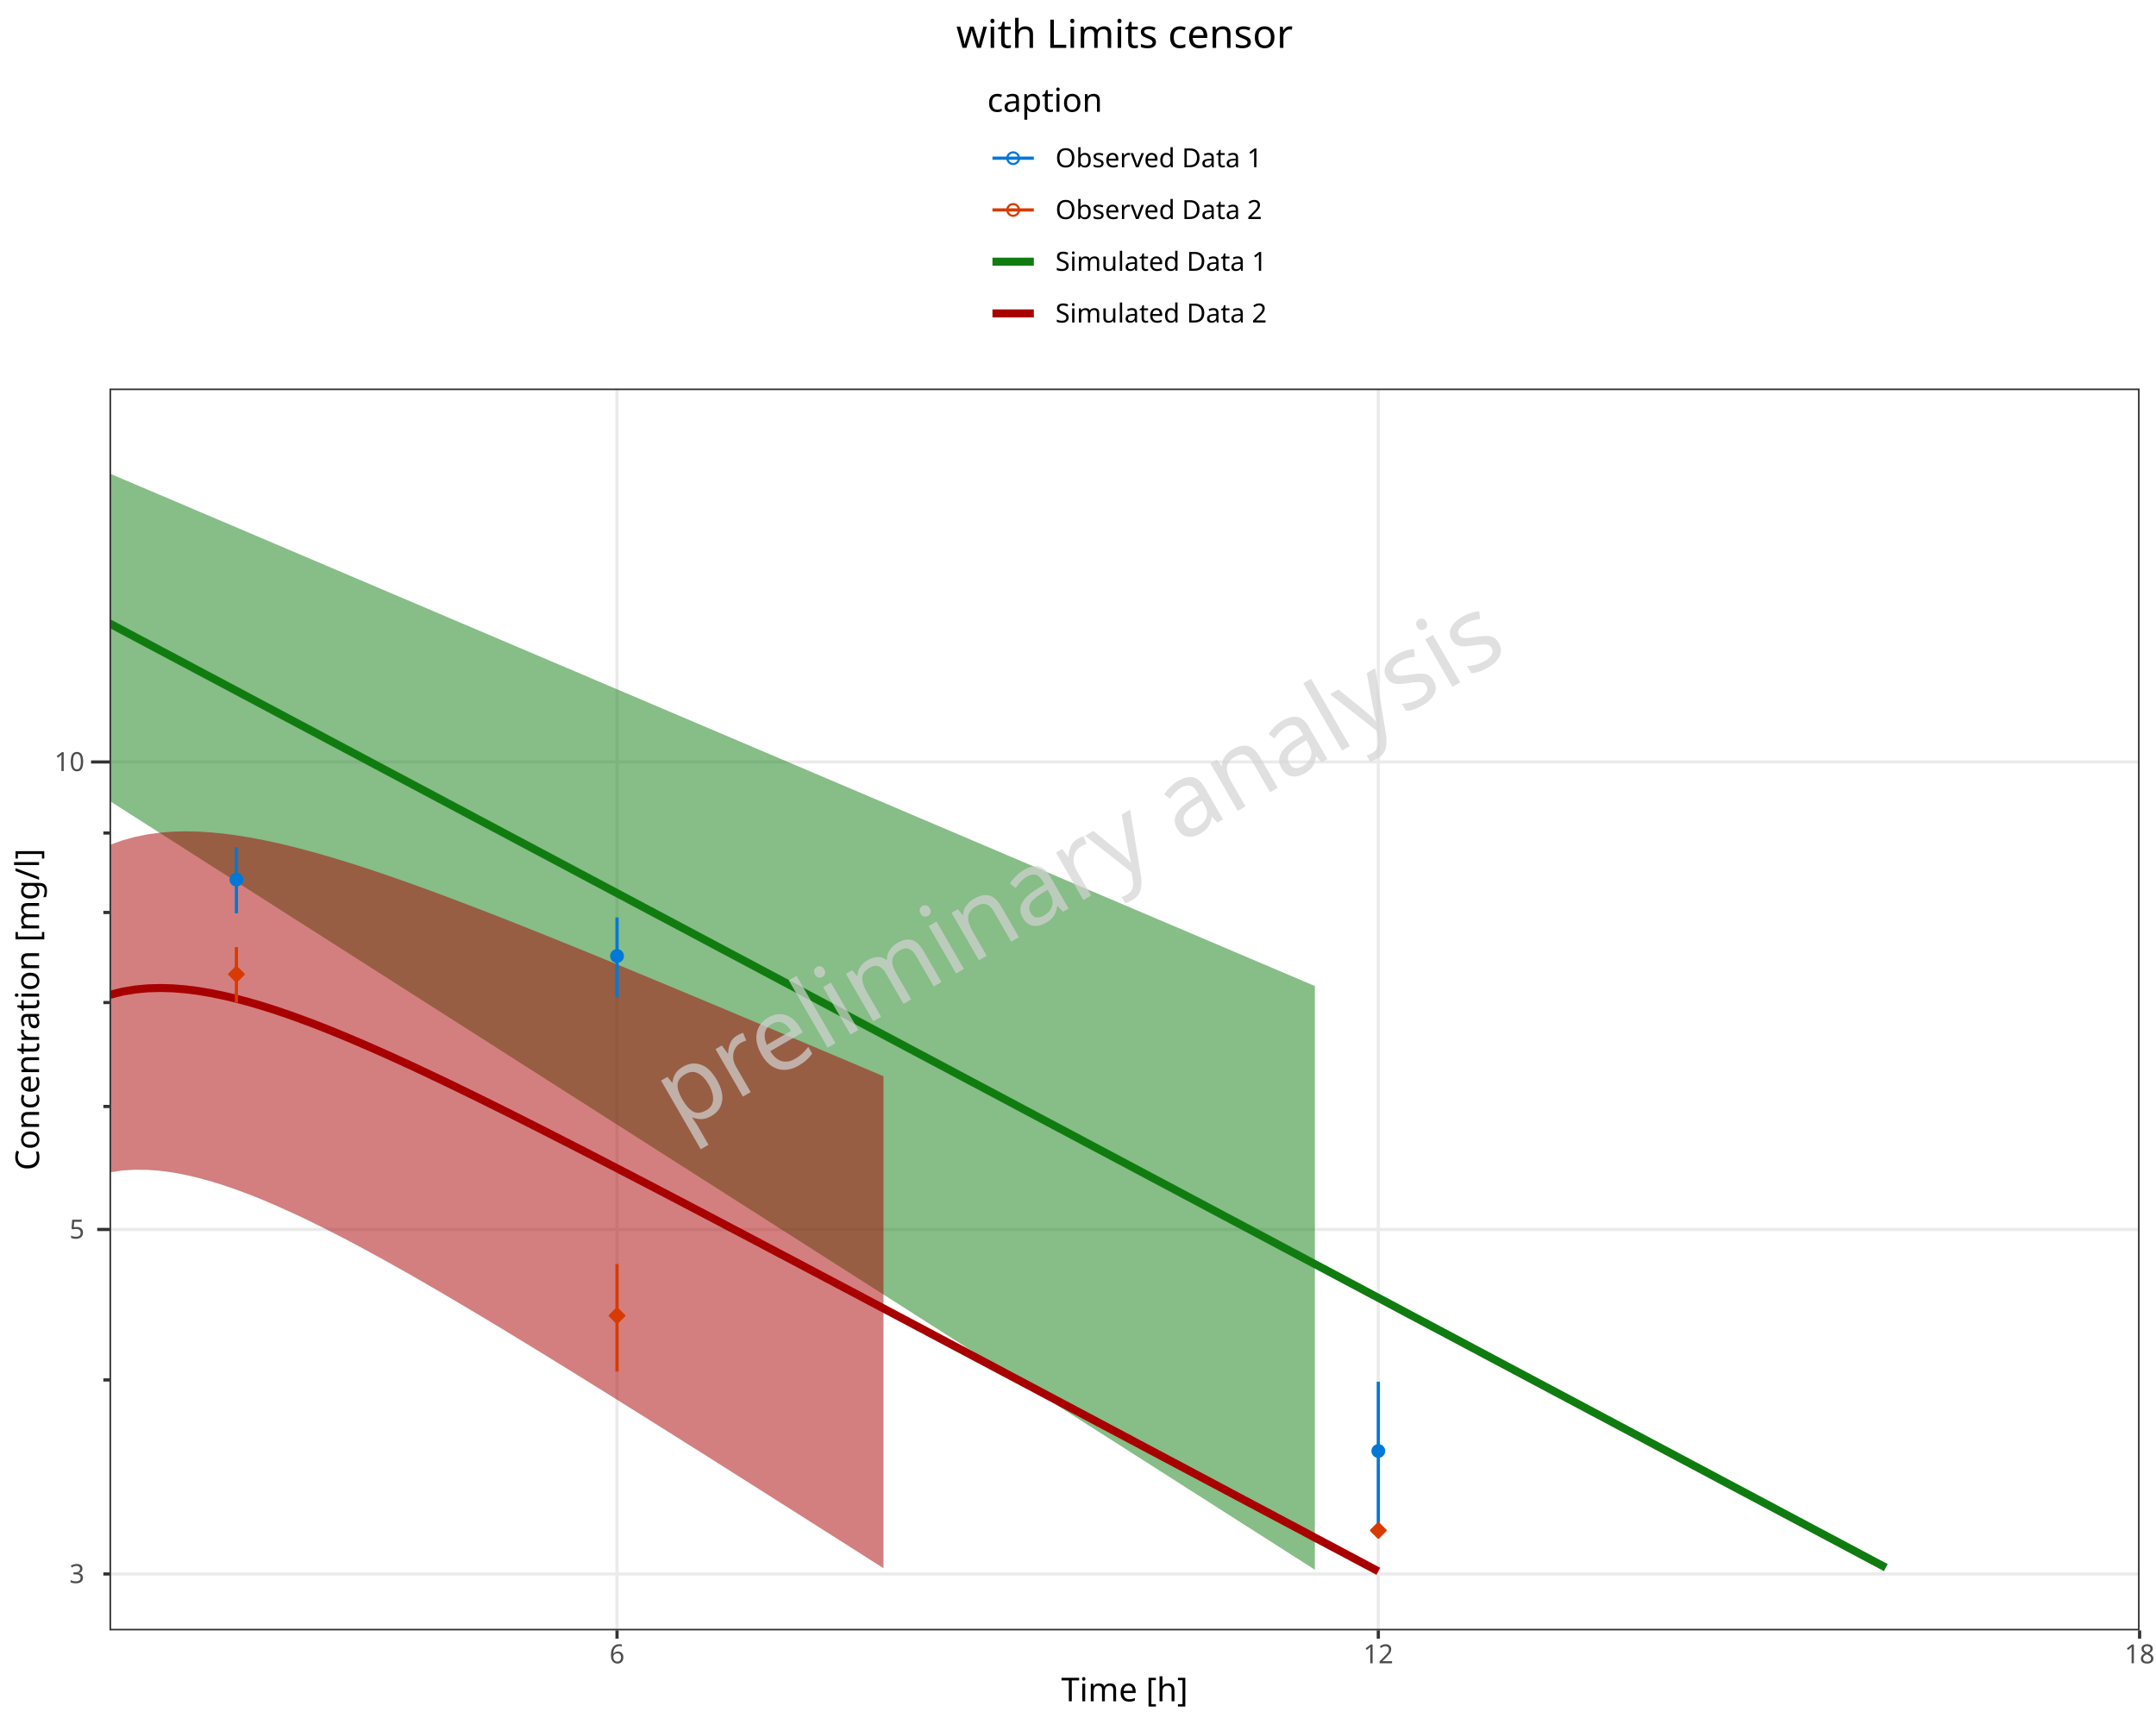
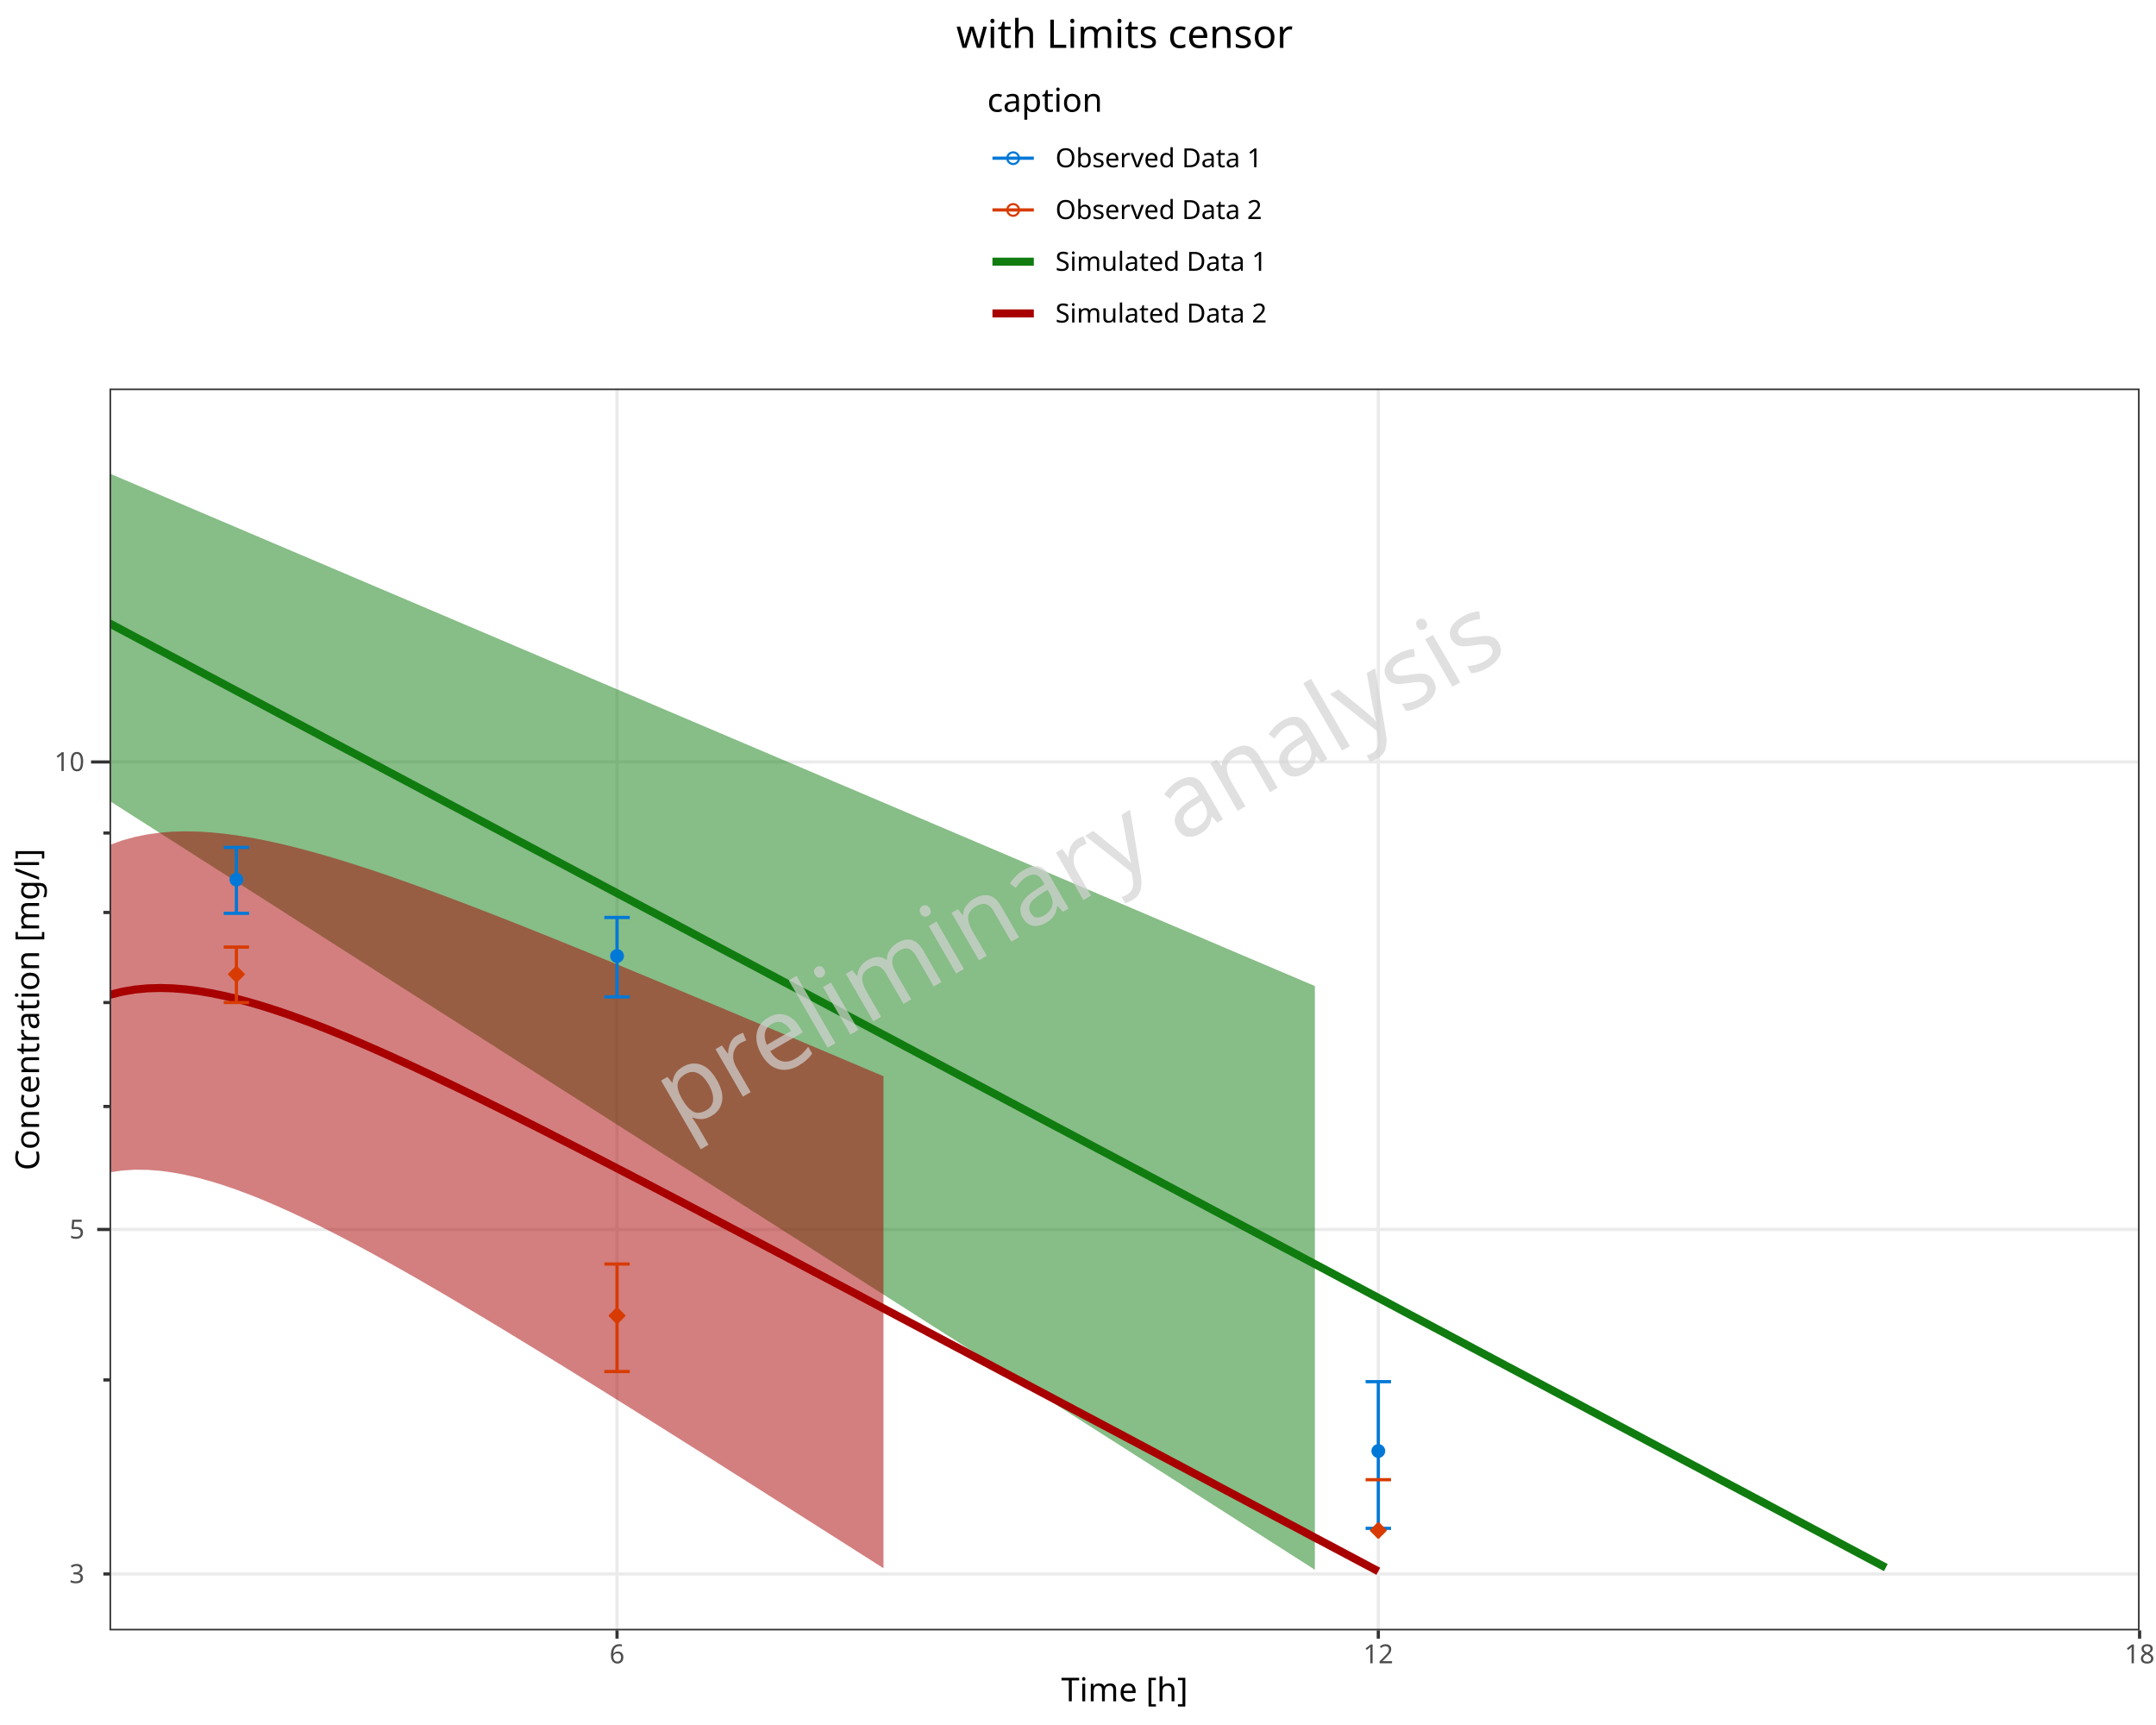
<svg xmlns="http://www.w3.org/2000/svg" class="svglite" data-engine-version="2.0" width="720.00pt" height="576.00pt" viewBox="0 0 720.00 576.00">
  <defs>
    <style type="text/css">
    .svglite line, .svglite polyline, .svglite polygon, .svglite path, .svglite rect, .svglite circle {
      fill: none;
      stroke: #000000;
      stroke-linecap: round;
      stroke-linejoin: round;
      stroke-miterlimit: 10.00;
    }
  </style>
  </defs>
  <rect width="100%" height="100%" style="stroke: none; fill: #FFFFFF;" />
  <defs>
    <clipPath id="cpMC4wMHw3MjAuMDB8MC4wMHw1NzYuMDA=">
      <rect x="0.00" y="0.00" width="720.00" height="576.00" />
    </clipPath>
  </defs>
  <g clip-path="url(#cpMC4wMHw3MjAuMDB8MC4wMHw1NzYuMDA=)">
    <rect x="0" y="0.00" width="720.00" height="576.00" style="stroke-width: 1.07; stroke: #FFFFFF; fill: #FFFFFF;" />
  </g>
  <defs>
    <clipPath id="cpMzYuNTd8NzE0LjUyfDEyOS43NHw1NDQuNDI=">
      <rect x="36.57" y="129.74" width="677.95" height="414.68" />
    </clipPath>
  </defs>
  <g clip-path="url(#cpMzYuNTd8NzE0LjUyfDEyOS43NHw1NDQuNDI=)">
    <rect x="36.57" y="129.74" width="677.95" height="414.68" style="stroke-width: 1.07; stroke: none; fill: #FFFFFF;" />
    <polyline points="36.57,525.57 714.52,525.57 " style="stroke-width: 1.07; stroke: #EBEBEB; stroke-linecap: butt;" />
    <polyline points="36.57,410.53 714.52,410.53 " style="stroke-width: 1.07; stroke: #EBEBEB; stroke-linecap: butt;" />
    <polyline points="36.57,254.43 714.52,254.43 " style="stroke-width: 1.07; stroke: #EBEBEB; stroke-linecap: butt;" />
    <polyline points="206.06,544.42 206.06,129.74 " style="stroke-width: 1.07; stroke: #EBEBEB; stroke-linecap: butt;" />
    <polyline points="460.29,544.42 460.29,129.74 " style="stroke-width: 1.07; stroke: #EBEBEB; stroke-linecap: butt;" />
    <polyline points="714.52,544.42 714.52,129.74 " style="stroke-width: 1.07; stroke: #EBEBEB; stroke-linecap: butt;" />
    <polygon points="15.39,149.09 19.62,150.89 23.86,152.69 28.10,154.49 32.34,156.29 36.57,158.09 40.81,159.90 45.05,161.70 49.29,163.50 53.52,165.30 57.76,167.10 62.00,168.90 66.23,170.71 70.47,172.51 74.71,174.31 78.95,176.11 83.18,177.91 87.42,179.71 91.66,181.52 95.89,183.32 100.13,185.12 104.37,186.92 108.61,188.72 112.84,190.52 117.08,192.33 121.32,194.13 125.55,195.93 129.79,197.73 134.03,199.53 138.27,201.33 142.50,203.13 146.74,204.94 150.98,206.74 155.21,208.54 159.45,210.34 163.69,212.14 167.93,213.94 172.16,215.75 176.40,217.55 180.64,219.35 184.87,221.15 189.11,222.95 193.35,224.75 197.59,226.56 201.82,228.36 206.06,230.16 210.30,231.96 214.53,233.76 218.77,235.56 223.01,237.37 227.25,239.17 231.48,240.97 235.72,242.77 239.96,244.57 244.19,246.37 248.43,248.18 252.67,249.98 256.91,251.78 261.14,253.58 265.38,255.38 269.62,257.18 273.85,258.98 278.09,260.79 282.33,262.59 286.57,264.39 290.80,266.19 295.04,267.99 299.28,269.79 303.52,271.60 307.75,273.40 311.99,275.20 316.23,277.00 320.46,278.80 324.70,280.60 328.94,282.41 333.18,284.21 337.41,286.01 341.65,287.81 345.89,289.61 350.12,291.41 354.36,293.22 358.60,295.02 362.84,296.82 367.07,298.62 371.31,300.42 375.55,302.22 379.78,304.02 384.02,305.83 388.26,307.63 392.50,309.43 396.73,311.23 400.97,313.03 405.21,314.83 409.44,316.64 413.68,318.44 417.92,320.24 422.16,322.04 426.39,323.84 430.63,325.64 434.87,327.45 439.10,329.25 439.10,524.15 434.87,521.45 430.63,518.75 426.39,516.04 422.16,513.34 417.92,510.64 413.68,507.94 409.44,505.23 405.21,502.53 400.97,499.83 396.73,497.13 392.50,494.42 388.26,491.72 384.02,489.02 379.78,486.32 375.55,483.61 371.31,480.91 367.07,478.21 362.84,475.51 358.60,472.80 354.36,470.10 350.12,467.40 345.89,464.70 341.65,462.00 337.41,459.29 333.18,456.59 328.94,453.89 324.70,451.19 320.46,448.48 316.23,445.78 311.99,443.08 307.75,440.38 303.52,437.67 299.28,434.97 295.04,432.27 290.80,429.57 286.57,426.86 282.33,424.16 278.09,421.46 273.85,418.76 269.62,416.05 265.38,413.35 261.14,410.65 256.91,407.95 252.67,405.24 248.43,402.54 244.19,399.84 239.96,397.14 235.72,394.43 231.48,391.73 227.25,389.03 223.01,386.33 218.77,383.63 214.53,380.92 210.30,378.22 206.06,375.52 201.82,372.82 197.59,370.11 193.35,367.41 189.11,364.71 184.87,362.01 180.64,359.30 176.40,356.60 172.16,353.90 167.93,351.20 163.69,348.49 159.45,345.79 155.21,343.09 150.98,340.39 146.74,337.68 142.50,334.98 138.27,332.28 134.03,329.58 129.79,326.87 125.55,324.17 121.32,321.47 117.08,318.77 112.84,316.07 108.61,313.36 104.37,310.66 100.13,307.96 95.89,305.26 91.66,302.55 87.42,299.85 83.18,297.15 78.95,294.45 74.71,291.74 70.47,289.04 66.23,286.34 62.00,283.64 57.76,280.93 53.52,278.23 49.29,275.53 45.05,272.83 40.81,270.12 36.57,267.42 32.34,264.72 28.10,262.02 23.86,259.31 19.62,256.61 15.39,253.91 " style="stroke-width: 0.00; stroke: none; stroke-linecap: butt; fill: #107C10; fill-opacity: 0.50;" />
    <polyline points="15.39,149.09 19.62,150.89 23.86,152.69 28.10,154.49 32.34,156.29 36.57,158.09 40.81,159.90 45.05,161.70 49.29,163.50 53.52,165.30 57.76,167.10 62.00,168.90 66.23,170.71 70.47,172.51 74.71,174.31 78.95,176.11 83.18,177.91 87.42,179.71 91.66,181.52 95.89,183.32 100.13,185.12 104.37,186.92 108.61,188.72 112.84,190.52 117.08,192.33 121.32,194.13 125.55,195.93 129.79,197.73 134.03,199.53 138.27,201.33 142.50,203.13 146.74,204.94 150.98,206.74 155.21,208.54 159.45,210.34 163.69,212.14 167.93,213.94 172.16,215.75 176.40,217.55 180.64,219.35 184.87,221.15 189.11,222.95 193.35,224.75 197.59,226.56 201.82,228.36 206.06,230.16 210.30,231.96 214.53,233.76 218.77,235.56 223.01,237.37 227.25,239.17 231.48,240.97 235.72,242.77 239.96,244.57 244.19,246.37 248.43,248.18 252.67,249.98 256.91,251.78 261.14,253.58 265.38,255.38 269.62,257.18 273.85,258.98 278.09,260.79 282.33,262.59 286.57,264.39 290.80,266.19 295.04,267.99 299.28,269.79 303.52,271.60 307.75,273.40 311.99,275.20 316.23,277.00 320.46,278.80 324.70,280.60 328.94,282.41 333.18,284.21 337.41,286.01 341.65,287.81 345.89,289.61 350.12,291.41 354.36,293.22 358.60,295.02 362.84,296.82 367.07,298.62 371.31,300.42 375.55,302.22 379.78,304.02 384.02,305.83 388.26,307.63 392.50,309.43 396.73,311.23 400.97,313.03 405.21,314.83 409.44,316.64 413.68,318.44 417.92,320.24 422.16,322.04 426.39,323.84 430.63,325.64 434.87,327.45 439.10,329.25 " style="stroke-width: 1.07; stroke: none; stroke-linecap: butt;" />
    <polyline points="439.10,524.15 434.87,521.45 430.63,518.75 426.39,516.04 422.16,513.34 417.92,510.64 413.68,507.94 409.44,505.23 405.21,502.53 400.97,499.83 396.73,497.13 392.50,494.42 388.26,491.72 384.02,489.02 379.78,486.32 375.55,483.61 371.31,480.91 367.07,478.21 362.84,475.51 358.60,472.80 354.36,470.10 350.12,467.40 345.89,464.70 341.65,462.00 337.41,459.29 333.18,456.59 328.94,453.89 324.70,451.19 320.46,448.48 316.23,445.78 311.99,443.08 307.75,440.38 303.52,437.67 299.28,434.97 295.04,432.27 290.80,429.57 286.57,426.86 282.33,424.16 278.09,421.46 273.85,418.76 269.62,416.05 265.38,413.35 261.14,410.65 256.91,407.95 252.67,405.24 248.43,402.54 244.19,399.84 239.96,397.14 235.72,394.43 231.48,391.73 227.25,389.03 223.01,386.33 218.77,383.63 214.53,380.92 210.30,378.22 206.06,375.52 201.82,372.82 197.59,370.11 193.35,367.41 189.11,364.71 184.87,362.01 180.64,359.30 176.40,356.60 172.16,353.90 167.93,351.20 163.69,348.49 159.45,345.79 155.21,343.09 150.98,340.39 146.74,337.68 142.50,334.98 138.27,332.28 134.03,329.58 129.79,326.87 125.55,324.17 121.32,321.47 117.08,318.77 112.84,316.07 108.61,313.36 104.37,310.66 100.13,307.96 95.89,305.26 91.66,302.55 87.42,299.85 83.18,297.15 78.95,294.45 74.71,291.74 70.47,289.04 66.23,286.34 62.00,283.64 57.76,280.93 53.52,278.23 49.29,275.53 45.05,272.83 40.81,270.12 36.57,267.42 32.34,264.72 28.10,262.02 23.86,259.31 19.62,256.61 15.39,253.91 " style="stroke-width: 1.07; stroke: none; stroke-linecap: butt;" />
    <polygon points="-22.75,403.41 -18.51,380.55 -14.27,362.15 -10.04,347.11 -5.80,334.68 -1.56,324.35 2.68,315.70 6.91,308.45 11.15,302.36 15.39,297.26 19.62,292.99 23.86,289.43 28.10,286.49 32.34,284.09 36.57,282.15 40.81,280.63 45.05,279.46 49.29,278.60 53.52,278.03 57.76,277.70 62.00,277.60 66.23,277.68 70.47,277.95 74.71,278.37 78.95,278.92 83.18,279.60 87.42,280.40 91.66,281.29 95.89,282.27 100.13,283.34 104.37,284.47 108.61,285.67 112.84,286.93 117.08,288.24 121.32,289.60 125.55,291.00 129.79,292.44 134.03,293.92 138.27,295.43 142.50,296.96 146.74,298.52 150.98,300.11 155.21,301.71 159.45,303.34 163.69,304.98 167.93,306.63 172.16,308.30 176.40,309.99 180.64,311.68 184.87,313.38 189.11,315.10 193.35,316.82 197.59,318.55 201.82,320.29 206.06,322.03 210.30,323.78 214.53,325.53 218.77,327.29 223.01,329.05 227.25,330.82 231.48,332.59 235.72,334.36 239.96,336.13 244.19,337.91 248.43,339.69 252.67,341.47 256.91,343.26 261.14,345.04 265.38,346.83 269.62,348.62 273.85,350.41 278.09,352.20 282.33,353.99 286.57,355.78 290.80,357.58 295.04,359.37 295.04,523.65 290.80,520.95 286.57,518.26 282.33,515.56 278.09,512.87 273.85,510.18 269.62,507.49 265.38,504.80 261.14,502.11 256.91,499.43 252.67,496.74 248.43,494.06 244.19,491.38 239.96,488.70 235.72,486.02 231.48,483.35 227.25,480.68 223.01,478.01 218.77,475.35 214.53,472.69 210.30,470.04 206.06,467.39 201.82,464.74 197.59,462.11 193.35,459.48 189.11,456.85 184.87,454.24 180.64,451.63 176.40,449.04 172.16,446.46 167.93,443.88 163.69,441.33 159.45,438.79 155.21,436.26 150.98,433.76 146.74,431.27 142.50,428.81 138.27,426.37 134.03,423.96 129.79,421.59 125.55,419.25 121.32,416.94 117.08,414.68 112.84,412.47 108.61,410.31 104.37,408.21 100.13,406.17 95.89,404.21 91.66,402.33 87.42,400.53 83.18,398.84 78.95,397.26 74.71,395.80 70.47,394.48 66.23,393.32 62.00,392.33 57.76,391.53 53.52,390.96 49.29,390.63 45.05,390.58 40.81,390.85 36.57,391.48 32.34,392.52 28.10,394.02 23.86,396.06 19.62,398.71 15.39,402.08 11.15,406.29 6.91,411.47 2.68,417.82 -1.56,425.57 -5.80,435.00 -10.04,446.52 -14.27,460.66 -18.51,478.17 -22.75,500.13 " style="stroke-width: 0.00; stroke: none; stroke-linecap: butt; fill: #A80000; fill-opacity: 0.50;" />
    <polyline points="-22.75,403.41 -18.51,380.55 -14.27,362.15 -10.04,347.11 -5.80,334.68 -1.56,324.35 2.68,315.70 6.91,308.45 11.15,302.36 15.39,297.26 19.62,292.99 23.86,289.43 28.10,286.49 32.34,284.09 36.57,282.15 40.81,280.63 45.05,279.46 49.29,278.60 53.52,278.03 57.76,277.70 62.00,277.60 66.23,277.68 70.47,277.95 74.71,278.37 78.95,278.92 83.18,279.60 87.42,280.40 91.66,281.29 95.89,282.27 100.13,283.34 104.37,284.47 108.61,285.67 112.84,286.93 117.08,288.24 121.32,289.60 125.55,291.00 129.79,292.44 134.03,293.92 138.27,295.43 142.50,296.96 146.74,298.52 150.98,300.11 155.21,301.71 159.45,303.34 163.69,304.98 167.93,306.63 172.16,308.30 176.40,309.99 180.64,311.68 184.87,313.38 189.11,315.10 193.35,316.82 197.59,318.55 201.82,320.29 206.06,322.03 210.30,323.78 214.53,325.53 218.77,327.29 223.01,329.05 227.25,330.82 231.48,332.59 235.72,334.36 239.96,336.13 244.19,337.91 248.43,339.69 252.67,341.47 256.91,343.26 261.14,345.04 265.38,346.83 269.62,348.62 273.85,350.41 278.09,352.20 282.33,353.99 286.57,355.78 290.80,357.58 295.04,359.37 " style="stroke-width: 1.07; stroke: none; stroke-linecap: butt;" />
    <polyline points="295.04,523.65 290.80,520.95 286.57,518.26 282.33,515.56 278.09,512.87 273.85,510.18 269.62,507.49 265.38,504.80 261.14,502.11 256.91,499.43 252.67,496.74 248.43,494.06 244.19,491.38 239.96,488.70 235.72,486.02 231.48,483.35 227.25,480.68 223.01,478.01 218.77,475.35 214.53,472.69 210.30,470.04 206.06,467.39 201.82,464.74 197.59,462.11 193.35,459.48 189.11,456.85 184.87,454.24 180.64,451.63 176.40,449.04 172.16,446.46 167.93,443.88 163.69,441.33 159.45,438.79 155.21,436.26 150.98,433.76 146.74,431.27 142.50,428.81 138.27,426.37 134.03,423.96 129.79,421.59 125.55,419.25 121.32,416.94 117.08,414.68 112.84,412.47 108.61,410.31 104.37,408.21 100.13,406.17 95.89,404.21 91.66,402.33 87.42,400.53 83.18,398.84 78.95,397.26 74.71,395.80 70.47,394.48 66.23,393.32 62.00,392.33 57.76,391.53 53.52,390.96 49.29,390.63 45.05,390.58 40.81,390.85 36.57,391.48 32.34,392.52 28.10,394.02 23.86,396.06 19.62,398.71 15.39,402.08 11.15,406.29 6.91,411.47 2.68,417.82 -1.56,425.57 -5.80,435.00 -10.04,446.52 -14.27,460.66 -18.51,478.17 -22.75,500.13 " style="stroke-width: 1.07; stroke: none; stroke-linecap: butt;" />
    <polyline points="-48.17,163.12 -43.93,165.37 -39.70,167.63 -35.46,169.88 -31.22,172.13 -26.98,174.38 -22.75,176.63 -18.51,178.89 -14.27,181.14 -10.04,183.39 -5.80,185.64 -1.56,187.89 2.68,190.15 6.91,192.40 11.15,194.65 15.39,196.90 19.62,199.15 23.86,201.41 28.10,203.66 32.34,205.91 36.57,208.16 40.81,210.41 45.05,212.67 49.29,214.92 53.52,217.17 57.76,219.42 62.00,221.67 66.23,223.93 70.47,226.18 74.71,228.43 78.95,230.68 83.18,232.93 87.42,235.19 91.66,237.44 95.89,239.69 100.13,241.94 104.37,244.19 108.61,246.45 112.84,248.70 117.08,250.95 121.32,253.20 125.55,255.45 129.79,257.71 134.03,259.96 138.27,262.21 142.50,264.46 146.74,266.71 150.98,268.97 155.21,271.22 159.45,273.47 163.69,275.72 167.93,277.97 172.16,280.23 176.40,282.48 180.64,284.73 184.87,286.98 189.11,289.23 193.35,291.49 197.59,293.74 201.82,295.99 206.06,298.24 210.30,300.49 214.53,302.75 218.77,305.00 223.01,307.25 227.25,309.50 231.48,311.75 235.72,314.01 239.96,316.26 244.19,318.51 248.43,320.76 252.67,323.01 256.91,325.27 261.14,327.52 265.38,329.77 269.62,332.02 273.85,334.27 278.09,336.53 282.33,338.78 286.57,341.03 290.80,343.28 295.04,345.53 299.28,347.79 303.52,350.04 307.75,352.29 311.99,354.54 316.23,356.79 320.46,359.05 324.70,361.30 328.94,363.55 333.18,365.80 337.41,368.05 341.65,370.31 345.89,372.56 350.12,374.81 354.36,377.06 358.60,379.31 362.84,381.57 367.07,383.82 371.31,386.07 375.55,388.32 379.78,390.57 384.02,392.83 388.26,395.08 392.50,397.33 396.73,399.58 400.97,401.83 405.21,404.09 409.44,406.34 413.68,408.59 417.92,410.84 422.16,413.09 426.39,415.35 430.63,417.60 434.87,419.85 439.10,422.10 443.34,424.35 447.58,426.61 451.82,428.86 456.05,431.11 460.29,433.36 464.53,435.61 468.76,437.87 473.00,440.12 477.24,442.37 481.48,444.62 485.71,446.87 489.95,449.13 494.19,451.38 498.42,453.63 502.66,455.88 506.90,458.13 511.14,460.39 515.37,462.64 519.61,464.89 523.85,467.14 528.09,469.39 532.32,471.65 536.56,473.90 540.80,476.15 545.03,478.40 549.27,480.65 553.51,482.91 557.75,485.16 561.98,487.41 566.22,489.66 570.46,491.91 574.69,494.17 578.93,496.42 583.17,498.67 587.41,500.92 591.64,503.17 595.88,505.43 600.12,507.68 604.35,509.93 608.59,512.18 612.83,514.43 617.07,516.69 621.30,518.94 625.54,521.19 629.78,523.44 " style="stroke-width: 2.67; stroke: #107C10; stroke-linecap: butt;" />
    <polyline points="-31.22,513.33 -26.98,475.75 -22.75,447.18 -18.51,424.76 -14.27,406.81 -10.04,392.22 -5.80,380.25 -1.56,370.36 2.68,362.16 6.91,355.36 11.15,349.73 15.39,345.07 19.62,341.25 23.86,338.15 28.10,335.66 32.34,333.71 36.57,332.22 40.81,331.14 45.05,330.42 49.29,330.02 53.52,329.90 57.76,330.02 62.00,330.36 66.23,330.90 70.47,331.62 74.71,332.49 78.95,333.49 83.18,334.63 87.42,335.87 91.66,337.21 95.89,338.64 100.13,340.16 104.37,341.74 108.61,343.39 112.84,345.10 117.08,346.87 121.32,348.68 125.55,350.53 129.79,352.42 134.03,354.35 138.27,356.30 142.50,358.29 146.74,360.30 150.98,362.33 155.21,364.39 159.45,366.46 163.69,368.56 167.93,370.66 172.16,372.78 176.40,374.92 180.64,377.06 184.87,379.22 189.11,381.38 193.35,383.55 197.59,385.73 201.82,387.92 206.06,390.11 210.30,392.31 214.53,394.51 218.77,396.72 223.01,398.94 227.25,401.15 231.48,403.37 235.72,405.59 239.96,407.82 244.19,410.05 248.43,412.28 252.67,414.51 256.91,416.75 261.14,418.98 265.38,421.22 269.62,423.46 273.85,425.70 278.09,427.94 282.33,430.18 286.57,432.42 290.80,434.67 295.04,436.91 299.28,439.16 303.52,441.41 307.75,443.65 311.99,445.90 316.23,448.15 320.46,450.39 324.70,452.64 328.94,454.89 333.18,457.14 337.41,459.39 341.65,461.64 345.89,463.89 350.12,466.14 354.36,468.39 358.60,470.64 362.84,472.89 367.07,475.14 371.31,477.39 375.55,479.64 379.78,481.89 384.02,484.15 388.26,486.40 392.50,488.65 396.73,490.90 400.97,493.15 405.21,495.40 409.44,497.65 413.68,499.91 417.92,502.16 422.16,504.41 426.39,506.66 430.63,508.91 434.87,511.16 439.10,513.42 443.34,515.67 447.58,517.92 451.82,520.17 456.05,522.42 460.29,524.67 " style="stroke-width: 2.67; stroke: #A80000; stroke-linecap: butt;" />
-     <polyline points="-5.80,211.43 -5.80,211.43 " style="stroke-width: 1.07; stroke: #0078D7; stroke-linecap: butt;" />
+     <polyline points="-10.04,211.43 -1.56,211.43 " style="stroke-width: 1.07; stroke: #0078D7; stroke-linecap: butt;" />
    <polyline points="-5.80,211.43 -5.80,226.99 " style="stroke-width: 1.07; stroke: #0078D7; stroke-linecap: butt;" />
-     <polyline points="-5.80,226.99 -5.80,226.99 " style="stroke-width: 1.07; stroke: #0078D7; stroke-linecap: butt;" />
-     <polyline points="78.95,282.96 78.95,282.96 " style="stroke-width: 1.07; stroke: #0078D7; stroke-linecap: butt;" />
+     <polyline points="-10.04,226.99 -1.56,226.99 " style="stroke-width: 1.07; stroke: #0078D7; stroke-linecap: butt;" />
+     <polyline points="74.71,282.96 83.18,282.96 " style="stroke-width: 1.07; stroke: #0078D7; stroke-linecap: butt;" />
    <polyline points="78.95,282.96 78.95,304.97 " style="stroke-width: 1.07; stroke: #0078D7; stroke-linecap: butt;" />
-     <polyline points="78.95,304.97 78.95,304.97 " style="stroke-width: 1.07; stroke: #0078D7; stroke-linecap: butt;" />
-     <polyline points="206.06,306.35 206.06,306.35 " style="stroke-width: 1.07; stroke: #0078D7; stroke-linecap: butt;" />
+     <polyline points="74.71,304.97 83.18,304.97 " style="stroke-width: 1.07; stroke: #0078D7; stroke-linecap: butt;" />
+     <polyline points="201.82,306.35 210.30,306.35 " style="stroke-width: 1.07; stroke: #0078D7; stroke-linecap: butt;" />
    <polyline points="206.06,306.35 206.06,332.87 " style="stroke-width: 1.07; stroke: #0078D7; stroke-linecap: butt;" />
-     <polyline points="206.06,332.87 206.06,332.87 " style="stroke-width: 1.07; stroke: #0078D7; stroke-linecap: butt;" />
-     <polyline points="460.29,461.35 460.29,461.35 " style="stroke-width: 1.07; stroke: #0078D7; stroke-linecap: butt;" />
+     <polyline points="201.82,332.87 210.30,332.87 " style="stroke-width: 1.07; stroke: #0078D7; stroke-linecap: butt;" />
+     <polyline points="456.05,461.35 464.53,461.35 " style="stroke-width: 1.07; stroke: #0078D7; stroke-linecap: butt;" />
    <polyline points="460.29,461.35 460.29,510.33 " style="stroke-width: 1.07; stroke: #0078D7; stroke-linecap: butt;" />
-     <polyline points="460.29,510.33 460.29,510.33 " style="stroke-width: 1.07; stroke: #0078D7; stroke-linecap: butt;" />
-     <polyline points="-5.80,351.45 -5.80,351.45 " style="stroke-width: 1.07; stroke: #D83B01; stroke-linecap: butt;" />
+     <polyline points="456.05,510.33 464.53,510.33 " style="stroke-width: 1.07; stroke: #0078D7; stroke-linecap: butt;" />
+     <polyline points="-10.04,351.45 -1.56,351.45 " style="stroke-width: 1.07; stroke: #D83B01; stroke-linecap: butt;" />
    <polyline points="-5.80,351.45 -5.80,381.02 " style="stroke-width: 1.07; stroke: #D83B01; stroke-linecap: butt;" />
-     <polyline points="-5.80,381.02 -5.80,381.02 " style="stroke-width: 1.07; stroke: #D83B01; stroke-linecap: butt;" />
-     <polyline points="78.95,316.24 78.95,316.24 " style="stroke-width: 1.07; stroke: #D83B01; stroke-linecap: butt;" />
+     <polyline points="-10.04,381.02 -1.56,381.02 " style="stroke-width: 1.07; stroke: #D83B01; stroke-linecap: butt;" />
+     <polyline points="74.71,316.24 83.18,316.24 " style="stroke-width: 1.07; stroke: #D83B01; stroke-linecap: butt;" />
    <polyline points="78.95,316.24 78.95,334.76 " style="stroke-width: 1.07; stroke: #D83B01; stroke-linecap: butt;" />
-     <polyline points="78.95,334.76 78.95,334.76 " style="stroke-width: 1.07; stroke: #D83B01; stroke-linecap: butt;" />
-     <polyline points="206.06,422.08 206.06,422.08 " style="stroke-width: 1.07; stroke: #D83B01; stroke-linecap: butt;" />
+     <polyline points="74.71,334.76 83.18,334.76 " style="stroke-width: 1.07; stroke: #D83B01; stroke-linecap: butt;" />
+     <polyline points="201.82,422.08 210.30,422.08 " style="stroke-width: 1.07; stroke: #D83B01; stroke-linecap: butt;" />
    <polyline points="206.06,422.08 206.06,457.98 " style="stroke-width: 1.07; stroke: #D83B01; stroke-linecap: butt;" />
-     <polyline points="206.06,457.98 206.06,457.98 " style="stroke-width: 1.07; stroke: #D83B01; stroke-linecap: butt;" />
-     <polyline points="460.29,494.09 460.29,494.09 " style="stroke-width: 1.07; stroke: #D83B01; stroke-linecap: butt;" />
+     <polyline points="201.82,457.98 210.30,457.98 " style="stroke-width: 1.07; stroke: #D83B01; stroke-linecap: butt;" />
+     <polyline points="456.05,494.09 464.53,494.09 " style="stroke-width: 1.07; stroke: #D83B01; stroke-linecap: butt;" />
    <circle cx="-5.80" cy="219.08" r="1.95" style="stroke-width: 0.71; stroke: #0078D7; fill: #0078D7;" />
    <circle cx="78.95" cy="293.70" r="1.95" style="stroke-width: 0.71; stroke: #0078D7; fill: #0078D7;" />
    <circle cx="206.06" cy="319.22" r="1.95" style="stroke-width: 0.71; stroke: #0078D7; fill: #0078D7;" />
    <circle cx="460.29" cy="484.51" r="1.95" style="stroke-width: 0.71; stroke: #0078D7; fill: #0078D7;" />
    <polygon points="-5.80,368.20 -3.35,365.75 -5.80,363.30 -8.25,365.75 " style="stroke-width: 0.71; stroke: #D83B01; fill: #D83B01;" />
    <polygon points="78.95,327.76 81.40,325.31 78.95,322.86 76.50,325.31 " style="stroke-width: 0.71; stroke: #D83B01; fill: #D83B01;" />
    <polygon points="206.06,441.77 208.51,439.32 206.06,436.87 203.61,439.32 " style="stroke-width: 0.71; stroke: #D83B01; fill: #D83B01;" />
    <polygon points="460.29,513.48 462.74,511.03 460.29,508.58 457.84,511.03 " style="stroke-width: 0.71; stroke: #D83B01; fill: #D83B01;" />
    <rect x="36.57" y="129.74" width="677.95" height="414.68" style="stroke-width: 1.07; stroke: #333333;" />
  </g>
  <g clip-path="url(#cpMC4wMHw3MjAuMDB8MC4wMHw1NzYuMDA=)">
    <text x="28.22" y="528.60" text-anchor="end" style="font-size: 8.80px; fill: #4D4D4D; font-family: sans;" textLength="4.89px" lengthAdjust="spacingAndGlyphs">3</text>
    <text x="28.22" y="413.56" text-anchor="end" style="font-size: 8.80px; fill: #4D4D4D; font-family: sans;" textLength="4.89px" lengthAdjust="spacingAndGlyphs">5</text>
    <text x="28.22" y="257.46" text-anchor="end" style="font-size: 8.80px; fill: #4D4D4D; font-family: sans;" textLength="9.79px" lengthAdjust="spacingAndGlyphs">10</text>
    <polyline points="30.41,254.43 36.57,254.43 " style="stroke-width: 1.07; stroke: #333333; stroke-linecap: butt;" />
    <polyline points="32.46,410.53 36.57,410.53 " style="stroke-width: 1.07; stroke: #333333; stroke-linecap: butt;" />
    <polyline points="34.52,525.57 36.57,525.57 " style="stroke-width: 1.07; stroke: #333333; stroke-linecap: butt;" />
    <polyline points="34.52,460.78 36.57,460.78 " style="stroke-width: 1.07; stroke: #333333; stroke-linecap: butt;" />
    <polyline points="34.52,369.47 36.57,369.47 " style="stroke-width: 1.07; stroke: #333333; stroke-linecap: butt;" />
    <polyline points="34.52,334.76 36.57,334.76 " style="stroke-width: 1.07; stroke: #333333; stroke-linecap: butt;" />
    <polyline points="34.52,304.68 36.57,304.68 " style="stroke-width: 1.07; stroke: #333333; stroke-linecap: butt;" />
    <polyline points="34.52,278.16 36.57,278.16 " style="stroke-width: 1.07; stroke: #333333; stroke-linecap: butt;" />
    <polyline points="206.06,547.16 206.06,544.42 " style="stroke-width: 1.07; stroke: #333333; stroke-linecap: butt;" />
    <polyline points="460.29,547.16 460.29,544.42 " style="stroke-width: 1.07; stroke: #333333; stroke-linecap: butt;" />
    <polyline points="714.52,547.16 714.52,544.42 " style="stroke-width: 1.07; stroke: #333333; stroke-linecap: butt;" />
    <text x="206.06" y="555.40" text-anchor="middle" style="font-size: 8.80px; fill: #4D4D4D; font-family: sans;" textLength="4.89px" lengthAdjust="spacingAndGlyphs">6</text>
    <text x="460.29" y="555.40" text-anchor="middle" style="font-size: 8.80px; fill: #4D4D4D; font-family: sans;" textLength="9.79px" lengthAdjust="spacingAndGlyphs">12</text>
    <text x="714.52" y="555.40" text-anchor="middle" style="font-size: 8.80px; fill: #4D4D4D; font-family: sans;" textLength="9.79px" lengthAdjust="spacingAndGlyphs">18</text>
    <text x="375.55" y="568.10" text-anchor="middle" style="font-size: 11.00px; font-family: sans;" textLength="39.73px" lengthAdjust="spacingAndGlyphs">Time [h]</text>
    <text transform="translate(13.05,337.08) rotate(-90)" text-anchor="middle" style="font-size: 11.00px; font-family: sans;" textLength="98.45px" lengthAdjust="spacingAndGlyphs">Concentration [mg/l]</text>
    <rect x="324.22" y="22.90" width="102.66" height="95.88" style="stroke-width: 1.07; stroke: none; fill: #FFFFFF;" />
    <text x="329.70" y="37.33" style="font-size: 11.00px; font-family: sans;" textLength="35.48px" lengthAdjust="spacingAndGlyphs">caption</text>
    <rect x="329.70" y="44.18" width="17.28" height="17.28" style="stroke-width: 1.07; stroke: none; fill: #FFFFFF;" />
    <line x1="331.43" y1="52.82" x2="345.25" y2="52.82" style="stroke-width: 1.07; stroke: #0078D7; stroke-linecap: butt;" />
    <circle cx="338.34" cy="52.82" r="1.95" style="stroke-width: 0.71; stroke: #0078D7;" />
    <rect x="329.70" y="61.46" width="17.28" height="17.28" style="stroke-width: 1.07; stroke: none; fill: #FFFFFF;" />
    <line x1="331.43" y1="70.10" x2="345.25" y2="70.10" style="stroke-width: 1.07; stroke: #D83B01; stroke-linecap: butt;" />
    <circle cx="338.34" cy="70.10" r="1.95" style="stroke-width: 0.71; stroke: #D83B01;" />
    <rect x="329.70" y="78.74" width="17.28" height="17.28" style="stroke-width: 1.07; stroke: none; fill: #FFFFFF;" />
    <line x1="331.43" y1="87.38" x2="345.25" y2="87.38" style="stroke-width: 2.67; stroke: #107C10; stroke-linecap: butt;" />
    <rect x="329.70" y="96.02" width="17.28" height="17.28" style="stroke-width: 1.07; stroke: none; fill: #FFFFFF;" />
    <line x1="331.43" y1="104.66" x2="345.25" y2="104.66" style="stroke-width: 2.67; stroke: #A80000; stroke-linecap: butt;" />
    <text x="352.46" y="55.85" style="font-size: 8.80px; font-family: sans;" textLength="66.54px" lengthAdjust="spacingAndGlyphs">Observed Data 1</text>
    <text x="352.46" y="73.13" style="font-size: 8.80px; font-family: sans;" textLength="66.54px" lengthAdjust="spacingAndGlyphs">Observed Data 2</text>
    <text x="352.46" y="90.41" style="font-size: 8.80px; font-family: sans;" textLength="67.51px" lengthAdjust="spacingAndGlyphs">Simulated Data 1</text>
    <text x="352.46" y="107.69" style="font-size: 8.80px; font-family: sans;" textLength="67.51px" lengthAdjust="spacingAndGlyphs">Simulated Data 2</text>
    <text x="375.55" y="15.99" text-anchor="middle" style="font-size: 13.20px; font-family: sans;" textLength="104.92px" lengthAdjust="spacingAndGlyphs">with Limits censor</text>
    <text transform="translate(365.87,298.17) rotate(-30)" text-anchor="middle" style="font-size: 34.14px; fill: #D3D3D3; fill-opacity: 0.70; font-family: sans;" textLength="299.85px" lengthAdjust="spacingAndGlyphs">preliminary analysis</text>
  </g>
</svg>
